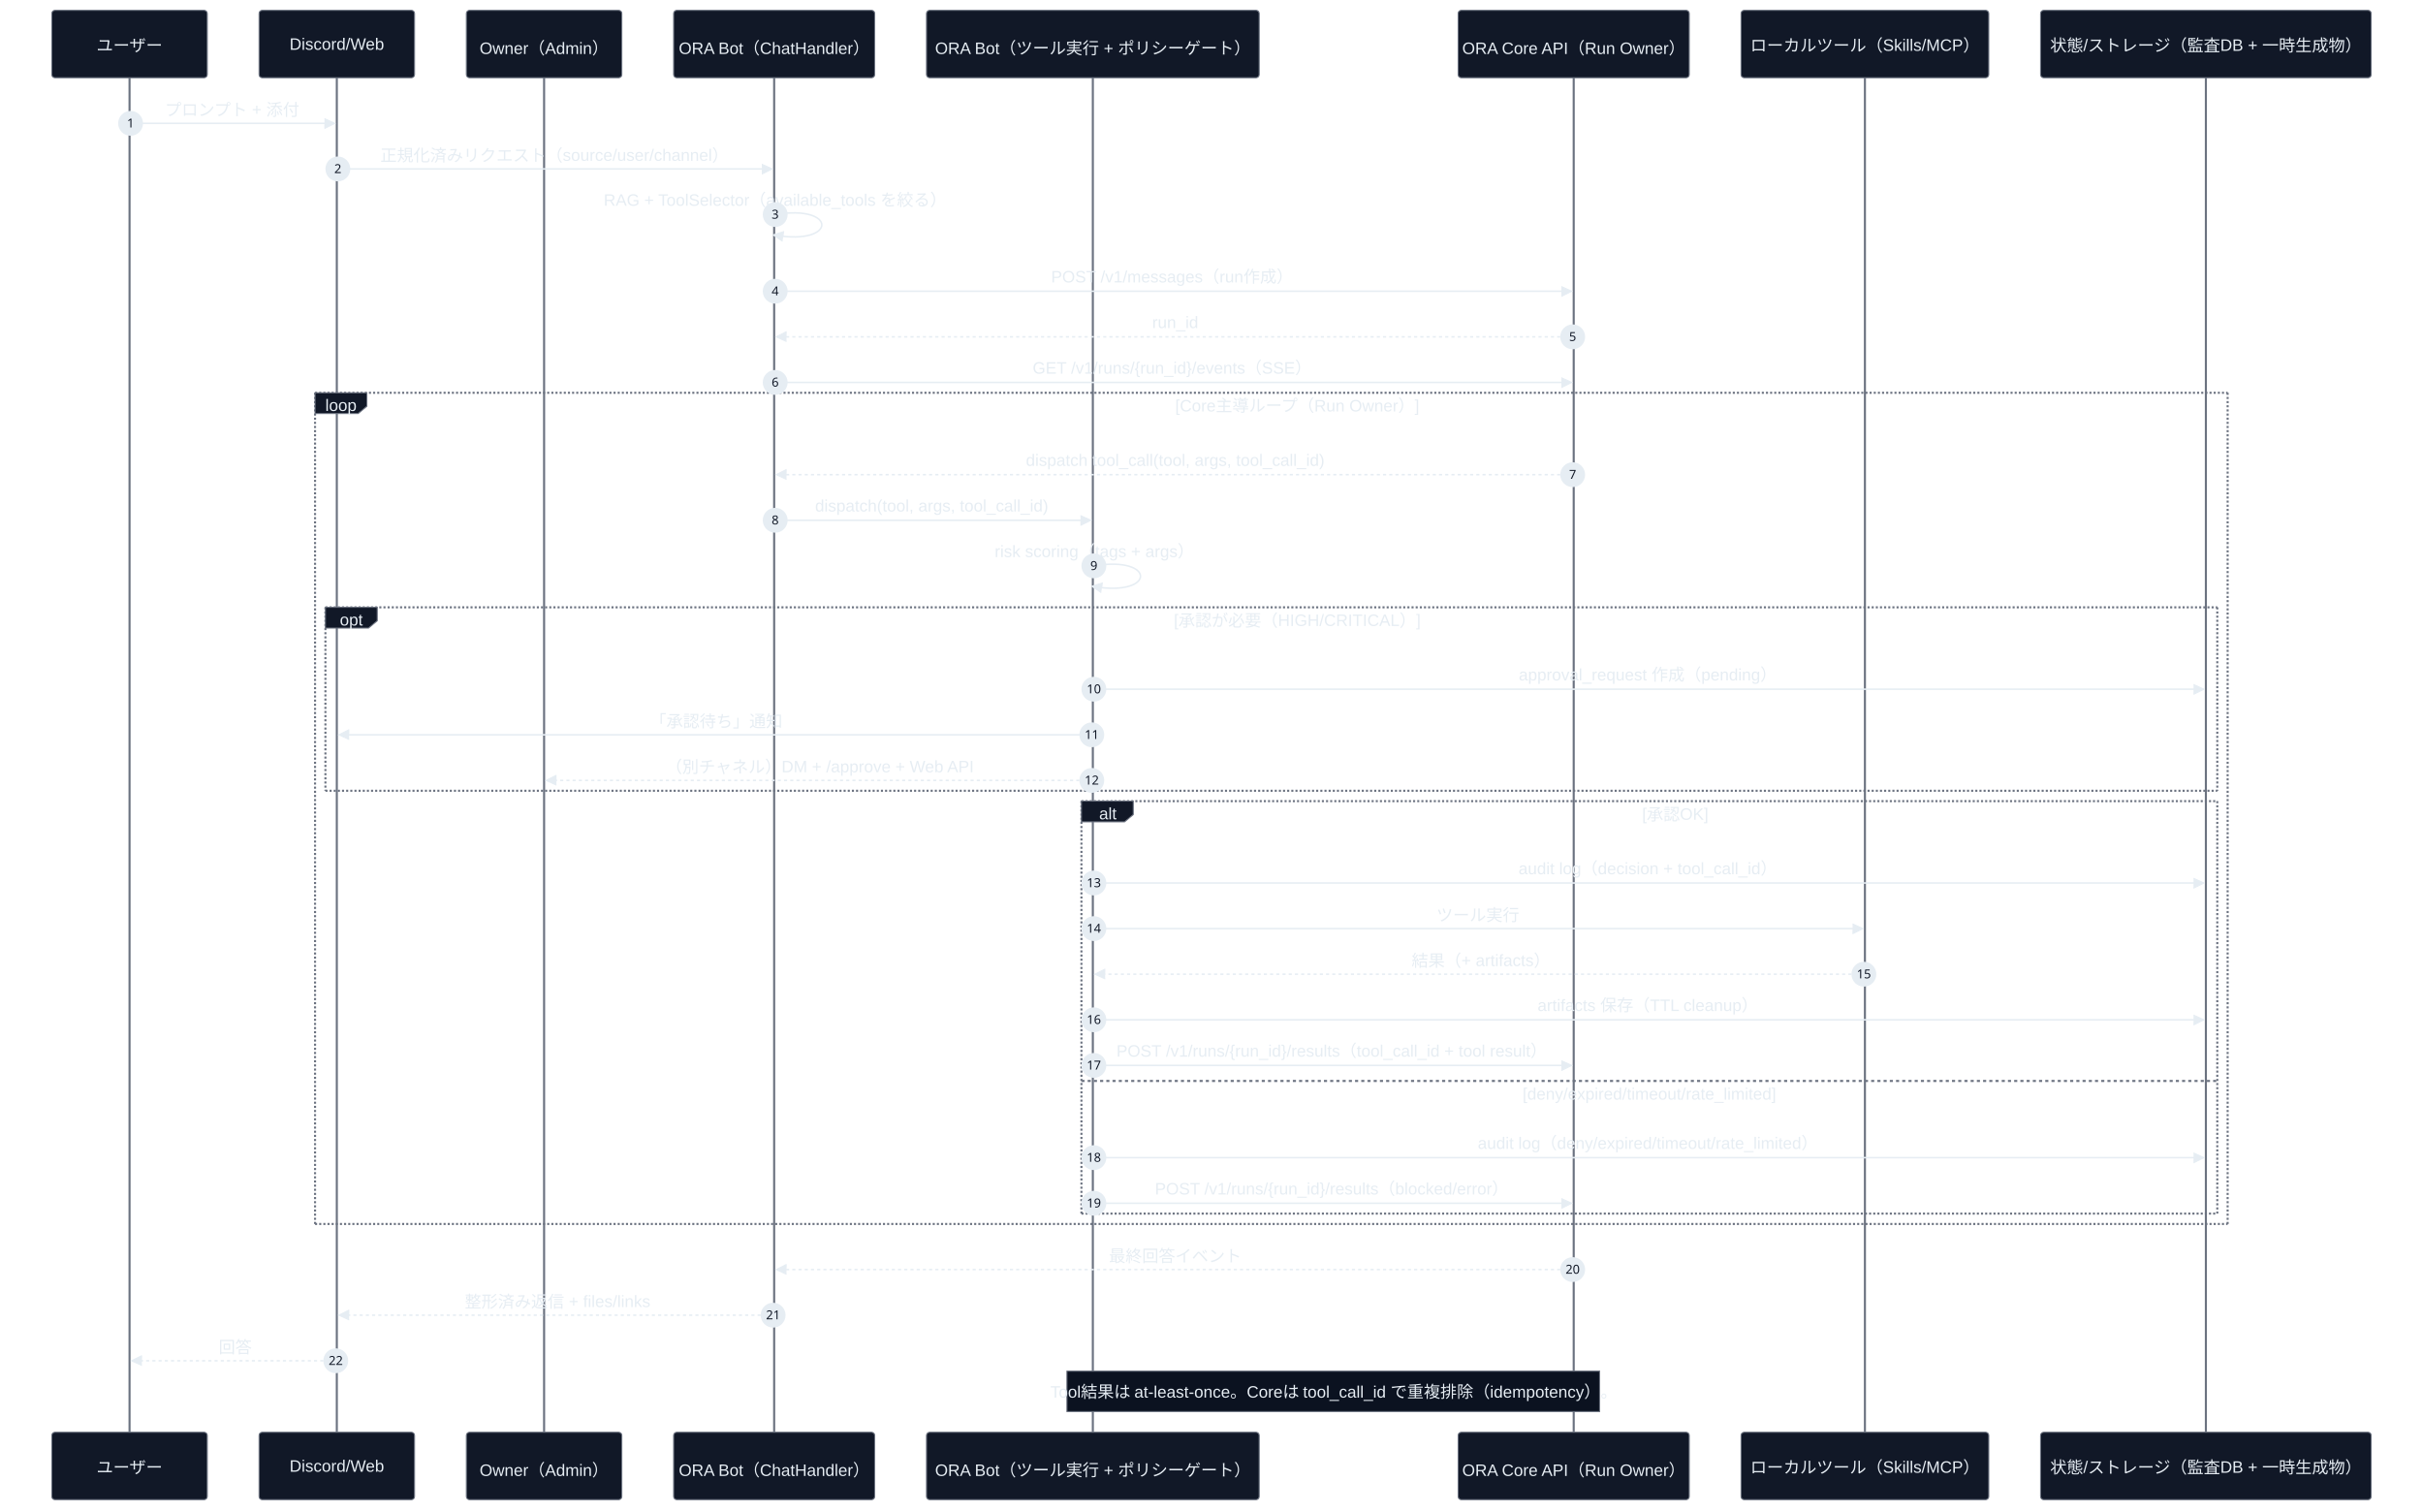
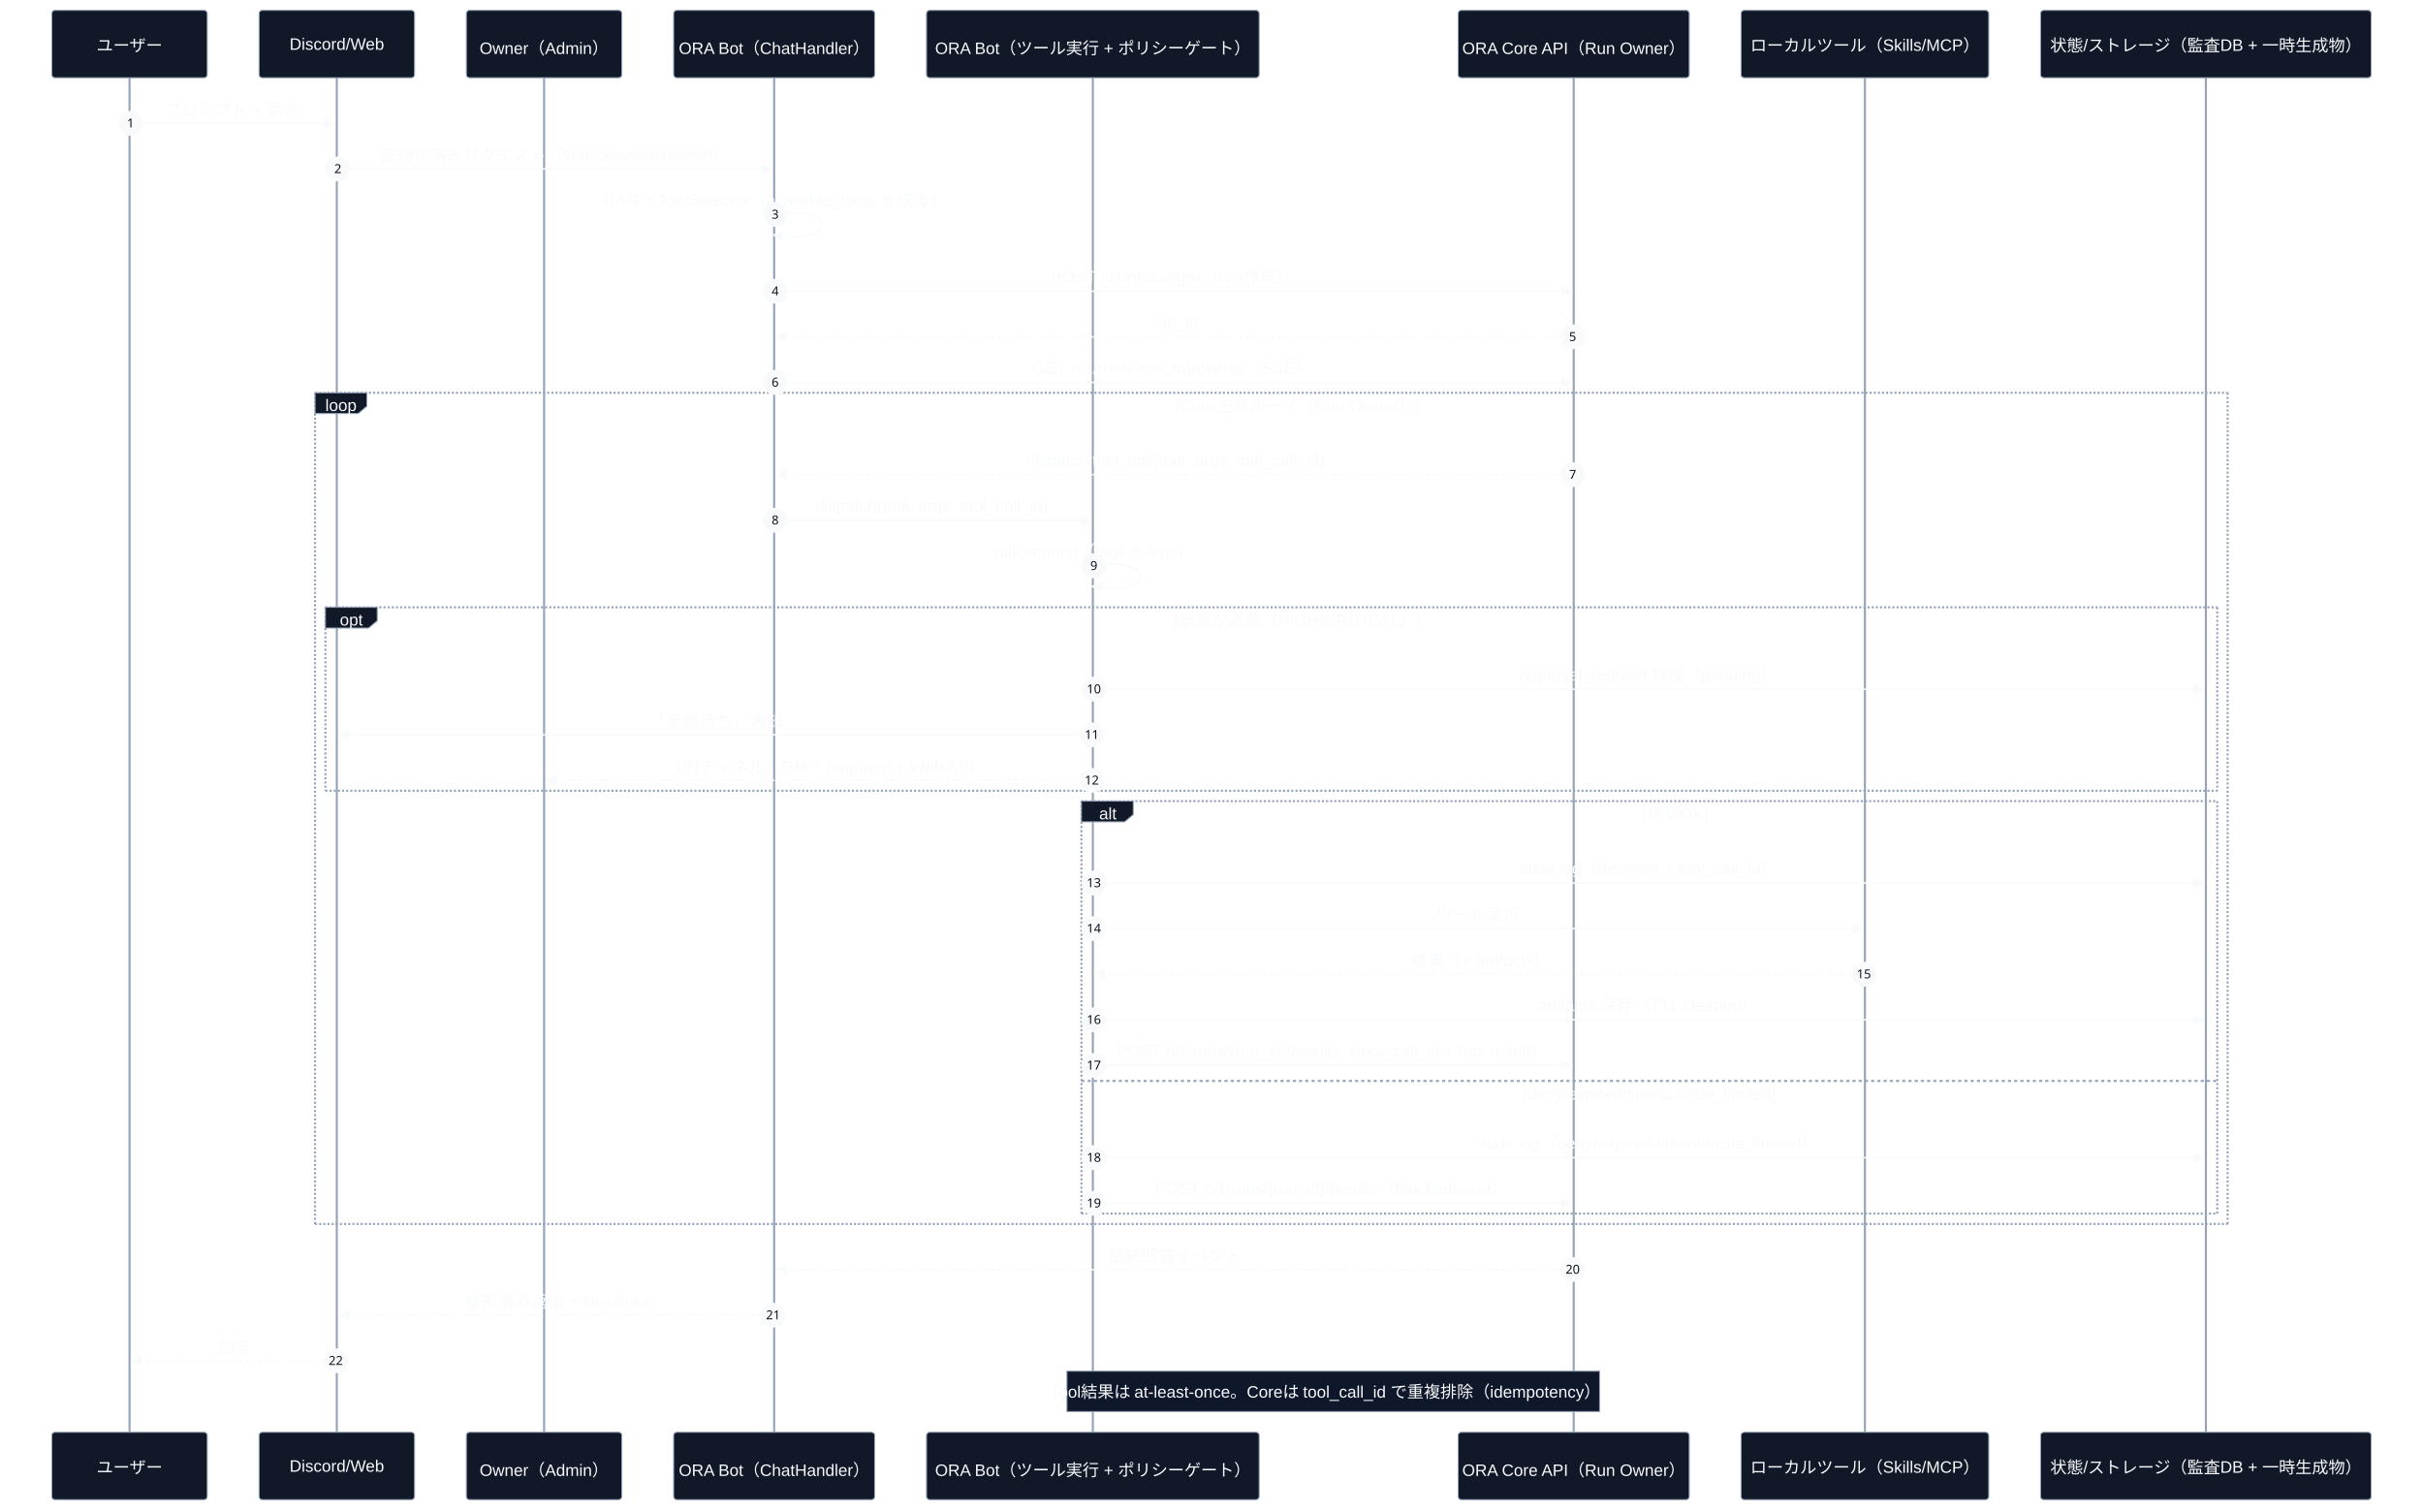
- <svg xmlns="http://www.w3.org/2000/svg" id="my-svg" width="100%" style="max-width: 2338px; background-color: transparent;" viewBox="-50 -10 2338 1458" role="graphics-document document" aria-roledescription="sequence">
+ <svg xmlns="http://www.w3.org/2000/svg" id="my-svg" width="100%" style="max-width: 2338px; background-color: rgb(11, 18, 32);" viewBox="-50 -10 2338 1458" role="graphics-document document" aria-roledescription="sequence">
  <g>
    <rect x="1919" y="1372" fill="#eaeaea" stroke="#666" width="319" height="65" name="ST" rx="3" ry="3" class="actor actor-bottom" />
    <text x="2078.5" y="1404.5" dominant-baseline="central" alignment-baseline="central" class="actor actor-box" style="text-anchor: middle; font-size: 16px; font-weight: 400;">
      <tspan x="2078.5" dy="0">状態/ストレージ（監査DB + 一時生成物）</tspan>
    </text>
  </g>
  <g>
    <rect x="1630" y="1372" fill="#eaeaea" stroke="#666" width="239" height="65" name="LT" rx="3" ry="3" class="actor actor-bottom" />
    <text x="1749.5" y="1404.5" dominant-baseline="central" alignment-baseline="central" class="actor actor-box" style="text-anchor: middle; font-size: 16px; font-weight: 400;">
      <tspan x="1749.5" dy="0">ローカルツール（Skills/MCP）</tspan>
    </text>
  </g>
  <g>
    <rect x="1357" y="1372" fill="#eaeaea" stroke="#666" width="223" height="65" name="CORE" rx="3" ry="3" class="actor actor-bottom" />
    <text x="1468.5" y="1404.5" dominant-baseline="central" alignment-baseline="central" class="actor actor-box" style="text-anchor: middle; font-size: 16px; font-weight: 400;">
      <tspan x="1468.5" dy="0">ORA Core API（Run Owner）</tspan>
    </text>
  </g>
  <g>
    <rect x="844" y="1372" fill="#eaeaea" stroke="#666" width="321" height="65" name="EX" rx="3" ry="3" class="actor actor-bottom" />
    <text x="1004.5" y="1404.5" dominant-baseline="central" alignment-baseline="central" class="actor actor-box" style="text-anchor: middle; font-size: 16px; font-weight: 400;">
      <tspan x="1004.5" dy="0">ORA Bot（ツール実行 + ポリシーゲート）</tspan>
    </text>
  </g>
  <g>
    <rect x="600" y="1372" fill="#eaeaea" stroke="#666" width="194" height="65" name="CH" rx="3" ry="3" class="actor actor-bottom" />
    <text x="697" y="1404.5" dominant-baseline="central" alignment-baseline="central" class="actor actor-box" style="text-anchor: middle; font-size: 16px; font-weight: 400;">
      <tspan x="697" dy="0">ORA Bot（ChatHandler）</tspan>
    </text>
  </g>
  <g>
    <rect x="400" y="1372" fill="#eaeaea" stroke="#666" width="150" height="65" name="O" rx="3" ry="3" class="actor actor-bottom" />
    <text x="475" y="1404.5" dominant-baseline="central" alignment-baseline="central" class="actor actor-box" style="text-anchor: middle; font-size: 16px; font-weight: 400;">
      <tspan x="475" dy="0">Owner（Admin）</tspan>
    </text>
  </g>
  <g>
    <rect x="200" y="1372" fill="#eaeaea" stroke="#666" width="150" height="65" name="P" rx="3" ry="3" class="actor actor-bottom" />
    <text x="275" y="1404.5" dominant-baseline="central" alignment-baseline="central" class="actor actor-box" style="text-anchor: middle; font-size: 16px; font-weight: 400;">
      <tspan x="275" dy="0">Discord/Web</tspan>
    </text>
  </g>
  <g>
    <rect x="0" y="1372" fill="#eaeaea" stroke="#666" width="150" height="65" name="U" rx="3" ry="3" class="actor actor-bottom" />
    <text x="75" y="1404.5" dominant-baseline="central" alignment-baseline="central" class="actor actor-box" style="text-anchor: middle; font-size: 16px; font-weight: 400;">
      <tspan x="75" dy="0">ユーザー</tspan>
    </text>
  </g>
  <g>
    <line id="actor7" x1="2078.5" y1="65" x2="2078.5" y2="1372" class="actor-line 200" stroke-width="0.5px" stroke="#999" name="ST" />
    <g id="root-7">
      <rect x="1919" y="0" fill="#eaeaea" stroke="#666" width="319" height="65" name="ST" rx="3" ry="3" class="actor actor-top" />
      <text x="2078.5" y="32.5" dominant-baseline="central" alignment-baseline="central" class="actor actor-box" style="text-anchor: middle; font-size: 16px; font-weight: 400;">
        <tspan x="2078.5" dy="0">状態/ストレージ（監査DB + 一時生成物）</tspan>
      </text>
    </g>
  </g>
  <g>
    <line id="actor6" x1="1749.5" y1="65" x2="1749.5" y2="1372" class="actor-line 200" stroke-width="0.5px" stroke="#999" name="LT" />
    <g id="root-6">
      <rect x="1630" y="0" fill="#eaeaea" stroke="#666" width="239" height="65" name="LT" rx="3" ry="3" class="actor actor-top" />
      <text x="1749.5" y="32.5" dominant-baseline="central" alignment-baseline="central" class="actor actor-box" style="text-anchor: middle; font-size: 16px; font-weight: 400;">
        <tspan x="1749.5" dy="0">ローカルツール（Skills/MCP）</tspan>
      </text>
    </g>
  </g>
  <g>
    <line id="actor5" x1="1468.5" y1="65" x2="1468.5" y2="1372" class="actor-line 200" stroke-width="0.5px" stroke="#999" name="CORE" />
    <g id="root-5">
      <rect x="1357" y="0" fill="#eaeaea" stroke="#666" width="223" height="65" name="CORE" rx="3" ry="3" class="actor actor-top" />
      <text x="1468.5" y="32.5" dominant-baseline="central" alignment-baseline="central" class="actor actor-box" style="text-anchor: middle; font-size: 16px; font-weight: 400;">
        <tspan x="1468.5" dy="0">ORA Core API（Run Owner）</tspan>
      </text>
    </g>
  </g>
  <g>
    <line id="actor4" x1="1004.5" y1="65" x2="1004.5" y2="1372" class="actor-line 200" stroke-width="0.5px" stroke="#999" name="EX" />
    <g id="root-4">
      <rect x="844" y="0" fill="#eaeaea" stroke="#666" width="321" height="65" name="EX" rx="3" ry="3" class="actor actor-top" />
      <text x="1004.5" y="32.5" dominant-baseline="central" alignment-baseline="central" class="actor actor-box" style="text-anchor: middle; font-size: 16px; font-weight: 400;">
        <tspan x="1004.5" dy="0">ORA Bot（ツール実行 + ポリシーゲート）</tspan>
      </text>
    </g>
  </g>
  <g>
    <line id="actor3" x1="697" y1="65" x2="697" y2="1372" class="actor-line 200" stroke-width="0.5px" stroke="#999" name="CH" />
    <g id="root-3">
      <rect x="600" y="0" fill="#eaeaea" stroke="#666" width="194" height="65" name="CH" rx="3" ry="3" class="actor actor-top" />
      <text x="697" y="32.5" dominant-baseline="central" alignment-baseline="central" class="actor actor-box" style="text-anchor: middle; font-size: 16px; font-weight: 400;">
        <tspan x="697" dy="0">ORA Bot（ChatHandler）</tspan>
      </text>
    </g>
  </g>
  <g>
    <line id="actor2" x1="475" y1="65" x2="475" y2="1372" class="actor-line 200" stroke-width="0.5px" stroke="#999" name="O" />
    <g id="root-2">
      <rect x="400" y="0" fill="#eaeaea" stroke="#666" width="150" height="65" name="O" rx="3" ry="3" class="actor actor-top" />
      <text x="475" y="32.5" dominant-baseline="central" alignment-baseline="central" class="actor actor-box" style="text-anchor: middle; font-size: 16px; font-weight: 400;">
        <tspan x="475" dy="0">Owner（Admin）</tspan>
      </text>
    </g>
  </g>
  <g>
    <line id="actor1" x1="275" y1="65" x2="275" y2="1372" class="actor-line 200" stroke-width="0.5px" stroke="#999" name="P" />
    <g id="root-1">
      <rect x="200" y="0" fill="#eaeaea" stroke="#666" width="150" height="65" name="P" rx="3" ry="3" class="actor actor-top" />
      <text x="275" y="32.5" dominant-baseline="central" alignment-baseline="central" class="actor actor-box" style="text-anchor: middle; font-size: 16px; font-weight: 400;">
        <tspan x="275" dy="0">Discord/Web</tspan>
      </text>
    </g>
  </g>
  <g>
    <line id="actor0" x1="75" y1="65" x2="75" y2="1372" class="actor-line 200" stroke-width="0.5px" stroke="#999" name="U" />
    <g id="root-0">
      <rect x="0" y="0" fill="#eaeaea" stroke="#666" width="150" height="65" name="U" rx="3" ry="3" class="actor actor-top" />
      <text x="75" y="32.5" dominant-baseline="central" alignment-baseline="central" class="actor actor-box" style="text-anchor: middle; font-size: 16px; font-weight: 400;">
        <tspan x="75" dy="0">ユーザー</tspan>
      </text>
    </g>
  </g>
-   <style>#my-svg{font-family:"trebuchet ms",verdana,arial,sans-serif;font-size:16px;fill:#e6edf3;}@keyframes edge-animation-frame{from{stroke-dashoffset:0;}}@keyframes dash{to{stroke-dashoffset:0;}}#my-svg .edge-animation-slow{stroke-dasharray:9,5!important;stroke-dashoffset:900;animation:dash 50s linear infinite;stroke-linecap:round;}#my-svg .edge-animation-fast{stroke-dasharray:9,5!important;stroke-dashoffset:900;animation:dash 20s linear infinite;stroke-linecap:round;}#my-svg .error-icon{fill:hsl(40.909, 39.286%, 15.98%);}#my-svg .error-text{fill:rgb(198.241, 208.429, 230.259);stroke:rgb(198.241, 208.429, 230.259);}#my-svg .edge-thickness-normal{stroke-width:1px;}#my-svg .edge-thickness-thick{stroke-width:3.5px;}#my-svg .edge-pattern-solid{stroke-dasharray:0;}#my-svg .edge-thickness-invisible{stroke-width:0;fill:none;}#my-svg .edge-pattern-dashed{stroke-dasharray:3;}#my-svg .edge-pattern-dotted{stroke-dasharray:2;}#my-svg .marker{fill:#9ca3af;stroke:#9ca3af;}#my-svg .marker.cross{stroke:#9ca3af;}#my-svg svg{font-family:"trebuchet ms",verdana,arial,sans-serif;font-size:16px;}#my-svg p{margin:0;}#my-svg .actor{stroke:#6b7280;fill:#111827;}#my-svg text.actor&gt;tspan{fill:#e6edf3;stroke:none;}#my-svg .actor-line{stroke:#6b7280;}#my-svg .innerArc{stroke-width:1.5;stroke-dasharray:none;}#my-svg .messageLine0{stroke-width:1.5;stroke-dasharray:none;stroke:#e6edf3;}#my-svg .messageLine1{stroke-width:1.5;stroke-dasharray:2,2;stroke:#e6edf3;}#my-svg #arrowhead path{fill:#e6edf3;stroke:#e6edf3;}#my-svg .sequenceNumber{fill:#111827;}#my-svg #sequencenumber{fill:#e6edf3;}#my-svg #crosshead path{fill:#e6edf3;stroke:#e6edf3;}#my-svg .messageText{fill:#e6edf3;stroke:none;}#my-svg .labelBox{stroke:#6b7280;fill:#111827;}#my-svg .labelText,#my-svg .labelText&gt;tspan{fill:#e6edf3;stroke:none;}#my-svg .loopText,#my-svg .loopText&gt;tspan{fill:#e6edf3;stroke:none;}#my-svg .loopLine{stroke-width:2px;stroke-dasharray:2,2;stroke:#6b7280;fill:#6b7280;}#my-svg .note{stroke:#6b7280;fill:#0b1220;}#my-svg .noteText,#my-svg .noteText&gt;tspan{fill:#e6edf3;stroke:none;}#my-svg .activation0{fill:#1f2937;stroke:#6b7280;}#my-svg .activation1{fill:#1f2937;stroke:#6b7280;}#my-svg .activation2{fill:#1f2937;stroke:#6b7280;}#my-svg .actorPopupMenu{position:absolute;}#my-svg .actorPopupMenuPanel{position:absolute;fill:#111827;box-shadow:0px 8px 16px 0px rgba(0,0,0,0.2);filter:drop-shadow(3px 5px 2px rgb(0 0 0 / 0.4));}#my-svg .actor-man line{stroke:#6b7280;fill:#111827;}#my-svg .actor-man circle,#my-svg line{stroke:#6b7280;fill:#111827;stroke-width:2px;}#my-svg :root{--mermaid-font-family:"trebuchet ms",verdana,arial,sans-serif;}</style>
+   <style>#my-svg{font-family:"trebuchet ms",verdana,arial,sans-serif;font-size:18px;fill:#f8fafc;}@keyframes edge-animation-frame{from{stroke-dashoffset:0;}}@keyframes dash{to{stroke-dashoffset:0;}}#my-svg .edge-animation-slow{stroke-dasharray:9,5!important;stroke-dashoffset:900;animation:dash 50s linear infinite;stroke-linecap:round;}#my-svg .edge-animation-fast{stroke-dasharray:9,5!important;stroke-dashoffset:900;animation:dash 20s linear infinite;stroke-linecap:round;}#my-svg .error-icon{fill:hsl(40.909, 39.286%, 15.98%);}#my-svg .error-text{fill:rgb(198.241, 208.429, 230.259);stroke:rgb(198.241, 208.429, 230.259);}#my-svg .edge-thickness-normal{stroke-width:1px;}#my-svg .edge-thickness-thick{stroke-width:3.5px;}#my-svg .edge-pattern-solid{stroke-dasharray:0;}#my-svg .edge-thickness-invisible{stroke-width:0;fill:none;}#my-svg .edge-pattern-dashed{stroke-dasharray:3;}#my-svg .edge-pattern-dotted{stroke-dasharray:2;}#my-svg .marker{fill:#cbd5e1;stroke:#cbd5e1;}#my-svg .marker.cross{stroke:#cbd5e1;}#my-svg svg{font-family:"trebuchet ms",verdana,arial,sans-serif;font-size:18px;}#my-svg p{margin:0;}#my-svg .actor{stroke:#94a3b8;fill:#111827;}#my-svg text.actor&gt;tspan{fill:#f8fafc;stroke:none;}#my-svg .actor-line{stroke:#94a3b8;}#my-svg .innerArc{stroke-width:1.5;stroke-dasharray:none;}#my-svg .messageLine0{stroke-width:1.5;stroke-dasharray:none;stroke:#f8fafc;}#my-svg .messageLine1{stroke-width:1.5;stroke-dasharray:2,2;stroke:#f8fafc;}#my-svg #arrowhead path{fill:#f8fafc;stroke:#f8fafc;}#my-svg .sequenceNumber{fill:#0b1220;}#my-svg #sequencenumber{fill:#f8fafc;}#my-svg #crosshead path{fill:#f8fafc;stroke:#f8fafc;}#my-svg .messageText{fill:#f8fafc;stroke:none;}#my-svg .labelBox{stroke:#94a3b8;fill:#111827;}#my-svg .labelText,#my-svg .labelText&gt;tspan{fill:#f8fafc;stroke:none;}#my-svg .loopText,#my-svg .loopText&gt;tspan{fill:#f8fafc;stroke:none;}#my-svg .loopLine{stroke-width:2px;stroke-dasharray:2,2;stroke:#94a3b8;fill:#94a3b8;}#my-svg .note{stroke:#94a3b8;fill:#0f172a;}#my-svg .noteText,#my-svg .noteText&gt;tspan{fill:#f8fafc;stroke:none;}#my-svg .activation0{fill:#1f2937;stroke:#94a3b8;}#my-svg .activation1{fill:#1f2937;stroke:#94a3b8;}#my-svg .activation2{fill:#1f2937;stroke:#94a3b8;}#my-svg .actorPopupMenu{position:absolute;}#my-svg .actorPopupMenuPanel{position:absolute;fill:#111827;box-shadow:0px 8px 16px 0px rgba(0,0,0,0.2);filter:drop-shadow(3px 5px 2px rgb(0 0 0 / 0.4));}#my-svg .actor-man line{stroke:#94a3b8;fill:#111827;}#my-svg .actor-man circle,#my-svg line{stroke:#94a3b8;fill:#111827;stroke-width:2px;}#my-svg :root{--mermaid-font-family:"trebuchet ms",verdana,arial,sans-serif;}</style>
  <g />
  <defs>
    <symbol id="computer" width="24" height="24">
      <path transform="scale(.5)" d="M2 2v13h20v-13h-20zm18 11h-16v-9h16v9zm-10.228 6l.466-1h3.524l.467 1h-4.457zm14.228 3h-24l2-6h2.104l-1.33 4h18.45l-1.297-4h2.073l2 6zm-5-10h-14v-7h14v7z" />
    </symbol>
  </defs>
  <defs>
    <symbol id="database" fill-rule="evenodd" clip-rule="evenodd">
      <path transform="scale(.5)" d="M12.258.001l.256.004.255.005.253.008.251.01.249.012.247.015.246.016.242.019.241.02.239.023.236.024.233.027.231.028.229.031.225.032.223.034.22.036.217.038.214.04.211.041.208.043.205.045.201.046.198.048.194.05.191.051.187.053.183.054.18.056.175.057.172.059.168.06.163.061.16.063.155.064.15.066.074.033.073.033.071.034.07.034.069.035.068.035.067.035.066.035.064.036.064.036.062.036.06.036.06.037.058.037.058.037.055.038.055.038.053.038.052.038.051.039.05.039.048.039.047.039.045.04.044.04.043.04.041.04.04.041.039.041.037.041.036.041.034.041.033.042.032.042.03.042.029.042.027.042.026.043.024.043.023.043.021.043.02.043.018.044.017.043.015.044.013.044.012.044.011.045.009.044.007.045.006.045.004.045.002.045.001.045v17l-.001.045-.002.045-.004.045-.006.045-.007.045-.009.044-.011.045-.012.044-.013.044-.015.044-.017.043-.018.044-.02.043-.021.043-.023.043-.024.043-.026.043-.027.042-.029.042-.03.042-.032.042-.033.042-.034.041-.036.041-.037.041-.039.041-.04.041-.041.04-.043.04-.044.04-.045.04-.047.039-.048.039-.05.039-.051.039-.052.038-.053.038-.055.038-.055.038-.058.037-.058.037-.06.037-.06.036-.062.036-.064.036-.064.036-.066.035-.067.035-.068.035-.069.035-.07.034-.071.034-.073.033-.074.033-.15.066-.155.064-.16.063-.163.061-.168.06-.172.059-.175.057-.18.056-.183.054-.187.053-.191.051-.194.05-.198.048-.201.046-.205.045-.208.043-.211.041-.214.04-.217.038-.22.036-.223.034-.225.032-.229.031-.231.028-.233.027-.236.024-.239.023-.241.02-.242.019-.246.016-.247.015-.249.012-.251.01-.253.008-.255.005-.256.004-.258.001-.258-.001-.256-.004-.255-.005-.253-.008-.251-.01-.249-.012-.247-.015-.245-.016-.243-.019-.241-.02-.238-.023-.236-.024-.234-.027-.231-.028-.228-.031-.226-.032-.223-.034-.22-.036-.217-.038-.214-.04-.211-.041-.208-.043-.204-.045-.201-.046-.198-.048-.195-.05-.19-.051-.187-.053-.184-.054-.179-.056-.176-.057-.172-.059-.167-.06-.164-.061-.159-.063-.155-.064-.151-.066-.074-.033-.072-.033-.072-.034-.07-.034-.069-.035-.068-.035-.067-.035-.066-.035-.064-.036-.063-.036-.062-.036-.061-.036-.06-.037-.058-.037-.057-.037-.056-.038-.055-.038-.053-.038-.052-.038-.051-.039-.049-.039-.049-.039-.046-.039-.046-.04-.044-.04-.043-.04-.041-.04-.04-.041-.039-.041-.037-.041-.036-.041-.034-.041-.033-.042-.032-.042-.03-.042-.029-.042-.027-.042-.026-.043-.024-.043-.023-.043-.021-.043-.02-.043-.018-.044-.017-.043-.015-.044-.013-.044-.012-.044-.011-.045-.009-.044-.007-.045-.006-.045-.004-.045-.002-.045-.001-.045v-17l.001-.045.002-.045.004-.045.006-.045.007-.045.009-.044.011-.045.012-.044.013-.044.015-.044.017-.043.018-.044.02-.043.021-.043.023-.043.024-.043.026-.043.027-.042.029-.042.03-.042.032-.042.033-.042.034-.041.036-.041.037-.041.039-.041.04-.041.041-.04.043-.04.044-.04.046-.04.046-.039.049-.039.049-.039.051-.039.052-.038.053-.038.055-.038.056-.038.057-.037.058-.037.06-.037.061-.036.062-.036.063-.036.064-.036.066-.035.067-.035.068-.035.069-.035.07-.034.072-.034.072-.033.074-.033.151-.066.155-.064.159-.063.164-.061.167-.06.172-.059.176-.057.179-.056.184-.054.187-.053.19-.051.195-.05.198-.048.201-.046.204-.045.208-.043.211-.041.214-.04.217-.038.22-.036.223-.034.226-.032.228-.031.231-.028.234-.027.236-.024.238-.023.241-.02.243-.019.245-.016.247-.015.249-.012.251-.01.253-.008.255-.005.256-.004.258-.001.258.001zm-9.258 20.499v.01l.001.021.003.021.004.022.005.021.006.022.007.022.009.023.01.022.011.023.012.023.013.023.015.023.016.024.017.023.018.024.019.024.021.024.022.025.023.024.024.025.052.049.056.05.061.051.066.051.07.051.075.051.079.052.084.052.088.052.092.052.097.052.102.051.105.052.11.052.114.051.119.051.123.051.127.05.131.05.135.05.139.048.144.049.147.047.152.047.155.047.16.045.163.045.167.043.171.043.176.041.178.041.183.039.187.039.19.037.194.035.197.035.202.033.204.031.209.03.212.029.216.027.219.025.222.024.226.021.23.02.233.018.236.016.24.015.243.012.246.01.249.008.253.005.256.004.259.001.26-.001.257-.004.254-.005.25-.008.247-.011.244-.012.241-.014.237-.016.233-.018.231-.021.226-.021.224-.024.22-.026.216-.027.212-.028.21-.031.205-.031.202-.034.198-.034.194-.036.191-.037.187-.039.183-.04.179-.04.175-.042.172-.043.168-.044.163-.045.16-.046.155-.046.152-.047.148-.048.143-.049.139-.049.136-.05.131-.05.126-.05.123-.051.118-.052.114-.051.11-.052.106-.052.101-.052.096-.052.092-.052.088-.053.083-.051.079-.052.074-.052.07-.051.065-.051.06-.051.056-.05.051-.05.023-.024.023-.025.021-.024.02-.024.019-.024.018-.024.017-.024.015-.023.014-.024.013-.023.012-.023.01-.023.01-.022.008-.022.006-.022.006-.022.004-.022.004-.021.001-.021.001-.021v-4.127l-.077.055-.08.053-.083.054-.085.053-.087.052-.09.052-.093.051-.095.05-.097.05-.1.049-.102.049-.105.048-.106.047-.109.047-.111.046-.114.045-.115.045-.118.044-.12.043-.122.042-.124.042-.126.041-.128.04-.13.04-.132.038-.134.038-.135.037-.138.037-.139.035-.142.035-.143.034-.144.033-.147.032-.148.031-.15.03-.151.03-.153.029-.154.027-.156.027-.158.026-.159.025-.161.024-.162.023-.163.022-.165.021-.166.02-.167.019-.169.018-.169.017-.171.016-.173.015-.173.014-.175.013-.175.012-.177.011-.178.01-.179.008-.179.008-.181.006-.182.005-.182.004-.184.003-.184.002h-.37l-.184-.002-.184-.003-.182-.004-.182-.005-.181-.006-.179-.008-.179-.008-.178-.01-.176-.011-.176-.012-.175-.013-.173-.014-.172-.015-.171-.016-.17-.017-.169-.018-.167-.019-.166-.02-.165-.021-.163-.022-.162-.023-.161-.024-.159-.025-.157-.026-.156-.027-.155-.027-.153-.029-.151-.03-.15-.03-.148-.031-.146-.032-.145-.033-.143-.034-.141-.035-.14-.035-.137-.037-.136-.037-.134-.038-.132-.038-.13-.04-.128-.04-.126-.041-.124-.042-.122-.042-.12-.044-.117-.043-.116-.045-.113-.045-.112-.046-.109-.047-.106-.047-.105-.048-.102-.049-.1-.049-.097-.05-.095-.05-.093-.052-.09-.051-.087-.052-.085-.053-.083-.054-.08-.054-.077-.054v4.127zm0-5.654v.011l.001.021.003.021.004.021.005.022.006.022.007.022.009.022.01.022.011.023.012.023.013.023.015.024.016.023.017.024.018.024.019.024.021.024.022.024.023.025.024.024.052.05.056.05.061.05.066.051.07.051.075.052.079.051.084.052.088.052.092.052.097.052.102.052.105.052.11.051.114.051.119.052.123.05.127.051.131.05.135.049.139.049.144.048.147.048.152.047.155.046.16.045.163.045.167.044.171.042.176.042.178.04.183.04.187.038.19.037.194.036.197.034.202.033.204.032.209.03.212.028.216.027.219.025.222.024.226.022.23.02.233.018.236.016.24.014.243.012.246.01.249.008.253.006.256.003.259.001.26-.001.257-.003.254-.006.25-.008.247-.01.244-.012.241-.015.237-.016.233-.018.231-.02.226-.022.224-.024.22-.025.216-.027.212-.029.21-.03.205-.032.202-.033.198-.035.194-.036.191-.037.187-.039.183-.039.179-.041.175-.042.172-.043.168-.044.163-.045.16-.045.155-.047.152-.047.148-.048.143-.048.139-.05.136-.049.131-.05.126-.051.123-.051.118-.051.114-.052.11-.052.106-.052.101-.052.096-.052.092-.052.088-.052.083-.052.079-.052.074-.051.07-.052.065-.051.06-.05.056-.051.051-.049.023-.025.023-.024.021-.025.02-.024.019-.024.018-.024.017-.024.015-.023.014-.023.013-.024.012-.022.01-.023.01-.023.008-.022.006-.022.006-.022.004-.021.004-.022.001-.021.001-.021v-4.139l-.077.054-.08.054-.083.054-.085.052-.087.053-.09.051-.093.051-.095.051-.097.05-.1.049-.102.049-.105.048-.106.047-.109.047-.111.046-.114.045-.115.044-.118.044-.12.044-.122.042-.124.042-.126.041-.128.04-.13.039-.132.039-.134.038-.135.037-.138.036-.139.036-.142.035-.143.033-.144.033-.147.033-.148.031-.15.03-.151.03-.153.028-.154.028-.156.027-.158.026-.159.025-.161.024-.162.023-.163.022-.165.021-.166.02-.167.019-.169.018-.169.017-.171.016-.173.015-.173.014-.175.013-.175.012-.177.011-.178.009-.179.009-.179.007-.181.007-.182.005-.182.004-.184.003-.184.002h-.37l-.184-.002-.184-.003-.182-.004-.182-.005-.181-.007-.179-.007-.179-.009-.178-.009-.176-.011-.176-.012-.175-.013-.173-.014-.172-.015-.171-.016-.17-.017-.169-.018-.167-.019-.166-.02-.165-.021-.163-.022-.162-.023-.161-.024-.159-.025-.157-.026-.156-.027-.155-.028-.153-.028-.151-.03-.15-.03-.148-.031-.146-.033-.145-.033-.143-.033-.141-.035-.14-.036-.137-.036-.136-.037-.134-.038-.132-.039-.13-.039-.128-.04-.126-.041-.124-.042-.122-.043-.12-.043-.117-.044-.116-.044-.113-.046-.112-.046-.109-.046-.106-.047-.105-.048-.102-.049-.1-.049-.097-.05-.095-.051-.093-.051-.09-.051-.087-.053-.085-.052-.083-.054-.08-.054-.077-.054v4.139zm0-5.666v.011l.001.02.003.022.004.021.005.022.006.021.007.022.009.023.01.022.011.023.012.023.013.023.015.023.016.024.017.024.018.023.019.024.021.025.022.024.023.024.024.025.052.05.056.05.061.05.066.051.07.051.075.052.079.051.084.052.088.052.092.052.097.052.102.052.105.051.11.052.114.051.119.051.123.051.127.05.131.05.135.05.139.049.144.048.147.048.152.047.155.046.16.045.163.045.167.043.171.043.176.042.178.04.183.04.187.038.19.037.194.036.197.034.202.033.204.032.209.03.212.028.216.027.219.025.222.024.226.021.23.02.233.018.236.017.24.014.243.012.246.01.249.008.253.006.256.003.259.001.26-.001.257-.003.254-.006.25-.008.247-.01.244-.013.241-.014.237-.016.233-.018.231-.02.226-.022.224-.024.22-.025.216-.027.212-.029.21-.03.205-.032.202-.033.198-.035.194-.036.191-.037.187-.039.183-.039.179-.041.175-.042.172-.043.168-.044.163-.045.16-.045.155-.047.152-.047.148-.048.143-.049.139-.049.136-.049.131-.051.126-.05.123-.051.118-.052.114-.051.11-.052.106-.052.101-.052.096-.052.092-.052.088-.052.083-.052.079-.052.074-.052.07-.051.065-.051.06-.051.056-.05.051-.049.023-.025.023-.025.021-.024.02-.024.019-.024.018-.024.017-.024.015-.023.014-.024.013-.023.012-.023.01-.022.01-.023.008-.022.006-.022.006-.022.004-.022.004-.021.001-.021.001-.021v-4.153l-.077.054-.08.054-.083.053-.085.053-.087.053-.09.051-.093.051-.095.051-.097.05-.1.049-.102.048-.105.048-.106.048-.109.046-.111.046-.114.046-.115.044-.118.044-.12.043-.122.043-.124.042-.126.041-.128.04-.13.039-.132.039-.134.038-.135.037-.138.036-.139.036-.142.034-.143.034-.144.033-.147.032-.148.032-.15.03-.151.03-.153.028-.154.028-.156.027-.158.026-.159.024-.161.024-.162.023-.163.023-.165.021-.166.02-.167.019-.169.018-.169.017-.171.016-.173.015-.173.014-.175.013-.175.012-.177.01-.178.01-.179.009-.179.007-.181.006-.182.006-.182.004-.184.003-.184.001-.185.001-.185-.001-.184-.001-.184-.003-.182-.004-.182-.006-.181-.006-.179-.007-.179-.009-.178-.01-.176-.01-.176-.012-.175-.013-.173-.014-.172-.015-.171-.016-.17-.017-.169-.018-.167-.019-.166-.02-.165-.021-.163-.023-.162-.023-.161-.024-.159-.024-.157-.026-.156-.027-.155-.028-.153-.028-.151-.03-.15-.03-.148-.032-.146-.032-.145-.033-.143-.034-.141-.034-.14-.036-.137-.036-.136-.037-.134-.038-.132-.039-.13-.039-.128-.041-.126-.041-.124-.041-.122-.043-.12-.043-.117-.044-.116-.044-.113-.046-.112-.046-.109-.046-.106-.048-.105-.048-.102-.048-.1-.05-.097-.049-.095-.051-.093-.051-.09-.052-.087-.052-.085-.053-.083-.053-.08-.054-.077-.054v4.153zm8.74-8.179l-.257.004-.254.005-.25.008-.247.011-.244.012-.241.014-.237.016-.233.018-.231.021-.226.022-.224.023-.22.026-.216.027-.212.028-.21.031-.205.032-.202.033-.198.034-.194.036-.191.038-.187.038-.183.04-.179.041-.175.042-.172.043-.168.043-.163.045-.16.046-.155.046-.152.048-.148.048-.143.048-.139.049-.136.05-.131.05-.126.051-.123.051-.118.051-.114.052-.11.052-.106.052-.101.052-.096.052-.092.052-.088.052-.083.052-.079.052-.074.051-.07.052-.065.051-.06.05-.056.05-.051.05-.023.025-.023.024-.021.024-.02.025-.019.024-.018.024-.017.023-.015.024-.014.023-.013.023-.012.023-.01.023-.01.022-.008.022-.006.023-.006.021-.004.022-.004.021-.001.021-.001.021.001.021.001.021.004.021.004.022.006.021.006.023.008.022.01.022.01.023.012.023.013.023.014.023.015.024.017.023.018.024.019.024.02.025.021.024.023.024.023.025.051.05.056.05.06.05.065.051.07.052.074.051.079.052.083.052.088.052.092.052.096.052.101.052.106.052.11.052.114.052.118.051.123.051.126.051.131.05.136.05.139.049.143.048.148.048.152.048.155.046.16.046.163.045.168.043.172.043.175.042.179.041.183.04.187.038.191.038.194.036.198.034.202.033.205.032.21.031.212.028.216.027.22.026.224.023.226.022.231.021.233.018.237.016.241.014.244.012.247.011.25.008.254.005.257.004.26.001.26-.001.257-.004.254-.005.25-.008.247-.011.244-.012.241-.014.237-.016.233-.018.231-.021.226-.022.224-.023.22-.026.216-.027.212-.028.21-.031.205-.032.202-.033.198-.034.194-.036.191-.038.187-.038.183-.04.179-.041.175-.042.172-.043.168-.043.163-.045.16-.046.155-.046.152-.048.148-.048.143-.048.139-.049.136-.05.131-.05.126-.051.123-.051.118-.051.114-.052.11-.052.106-.052.101-.052.096-.052.092-.052.088-.052.083-.052.079-.052.074-.051.07-.052.065-.051.06-.05.056-.05.051-.05.023-.025.023-.024.021-.024.02-.025.019-.024.018-.024.017-.023.015-.024.014-.023.013-.023.012-.023.01-.023.01-.022.008-.022.006-.023.006-.021.004-.022.004-.021.001-.021.001-.021-.001-.021-.001-.021-.004-.021-.004-.022-.006-.021-.006-.023-.008-.022-.01-.022-.01-.023-.012-.023-.013-.023-.014-.023-.015-.024-.017-.023-.018-.024-.019-.024-.02-.025-.021-.024-.023-.024-.023-.025-.051-.05-.056-.05-.06-.05-.065-.051-.07-.052-.074-.051-.079-.052-.083-.052-.088-.052-.092-.052-.096-.052-.101-.052-.106-.052-.11-.052-.114-.052-.118-.051-.123-.051-.126-.051-.131-.05-.136-.05-.139-.049-.143-.048-.148-.048-.152-.048-.155-.046-.16-.046-.163-.045-.168-.043-.172-.043-.175-.042-.179-.041-.183-.04-.187-.038-.191-.038-.194-.036-.198-.034-.202-.033-.205-.032-.21-.031-.212-.028-.216-.027-.22-.026-.224-.023-.226-.022-.231-.021-.233-.018-.237-.016-.241-.014-.244-.012-.247-.011-.25-.008-.254-.005-.257-.004-.26-.001-.26.001z" />
    </symbol>
  </defs>
  <defs>
    <symbol id="clock" width="24" height="24">
      <path transform="scale(.5)" d="M12 2c5.514 0 10 4.486 10 10s-4.486 10-10 10-10-4.486-10-10 4.486-10 10-10zm0-2c-6.627 0-12 5.373-12 12s5.373 12 12 12 12-5.373 12-12-5.373-12-12-12zm5.848 12.459c.202.038.202.333.001.372-1.907.361-6.045 1.111-6.547 1.111-.719 0-1.301-.582-1.301-1.301 0-.512.77-5.447 1.125-7.445.034-.192.312-.181.343.014l.985 6.238 5.394 1.011z" />
    </symbol>
  </defs>
  <defs>
    <marker id="arrowhead" refX="7.9" refY="5" markerUnits="userSpaceOnUse" markerWidth="12" markerHeight="12" orient="auto-start-reverse">
      <path d="M -1 0 L 10 5 L 0 10 z" />
    </marker>
  </defs>
  <defs>
    <marker id="crosshead" markerWidth="15" markerHeight="8" orient="auto" refX="4" refY="4.5">
      <path fill="none" stroke="#000000" stroke-width="1pt" d="M 1,2 L 6,7 M 6,2 L 1,7" style="stroke-dasharray: 0, 0;" />
    </marker>
  </defs>
  <defs>
    <marker id="filled-head" refX="15.5" refY="7" markerWidth="20" markerHeight="28" orient="auto">
      <path d="M 18,7 L9,13 L14,7 L9,1 Z" />
    </marker>
  </defs>
  <defs>
    <marker id="sequencenumber" refX="15" refY="15" markerWidth="60" markerHeight="40" orient="auto">
      <circle cx="15" cy="15" r="6" />
    </marker>
  </defs>
  <g>
    <line x1="264" y1="576" x2="2089.5" y2="576" class="loopLine" />
    <line x1="2089.5" y1="576" x2="2089.5" y2="753" class="loopLine" />
    <line x1="264" y1="753" x2="2089.5" y2="753" class="loopLine" />
    <line x1="264" y1="576" x2="264" y2="753" class="loopLine" />
    <polygon points="264,576 314,576 314,589 305.6,596 264,596" class="labelBox" />
    <text x="289" y="589" text-anchor="middle" dominant-baseline="middle" alignment-baseline="middle" class="labelText" style="font-size: 16px; font-weight: 400;">opt</text>
    <text x="1201.75" y="594" text-anchor="middle" class="loopText" style="font-size: 16px; font-weight: 400;">
      <tspan x="1201.75">[承認が必要（HIGH/CRITICAL）]</tspan>
    </text>
  </g>
  <g>
    <line x1="993.5" y1="763" x2="2089.5" y2="763" class="loopLine" />
    <line x1="2089.5" y1="763" x2="2089.5" y2="1161" class="loopLine" />
    <line x1="993.5" y1="1161" x2="2089.5" y2="1161" class="loopLine" />
    <line x1="993.5" y1="763" x2="993.5" y2="1161" class="loopLine" />
    <line x1="993.5" y1="1033" x2="2089.5" y2="1033" class="loopLine" style="stroke-dasharray: 3, 3;" />
    <polygon points="993.5,763 1043.5,763 1043.5,776 1035.1,783 993.5,783" class="labelBox" />
    <text x="1019" y="776" text-anchor="middle" dominant-baseline="middle" alignment-baseline="middle" class="labelText" style="font-size: 16px; font-weight: 400;">alt</text>
    <text x="1566.5" y="781" text-anchor="middle" class="loopText" style="font-size: 16px; font-weight: 400;">
      <tspan x="1566.5">[承認OK]</tspan>
    </text>
    <text x="1541.5" y="1051" text-anchor="middle" class="loopText" style="font-size: 16px; font-weight: 400;">[deny/expired/timeout/rate_limited]</text>
  </g>
  <g>
    <line x1="254" y1="369" x2="2099.5" y2="369" class="loopLine" />
    <line x1="2099.5" y1="369" x2="2099.5" y2="1171" class="loopLine" />
    <line x1="254" y1="1171" x2="2099.5" y2="1171" class="loopLine" />
    <line x1="254" y1="369" x2="254" y2="1171" class="loopLine" />
    <polygon points="254,369 304,369 304,382 295.6,389 254,389" class="labelBox" />
    <text x="279" y="382" text-anchor="middle" dominant-baseline="middle" alignment-baseline="middle" class="labelText" style="font-size: 16px; font-weight: 400;">loop</text>
    <text x="1201.75" y="387" text-anchor="middle" class="loopText" style="font-size: 16px; font-weight: 400;">
      <tspan x="1201.75">[Core主導ループ（Run Owner）]</tspan>
    </text>
  </g>
  <g>
    <rect x="979.5" y="1313" fill="#EDF2AE" stroke="#666" width="514" height="39" class="note" />
    <text x="1237" y="1318" text-anchor="middle" dominant-baseline="middle" alignment-baseline="middle" class="noteText" dy="1em" style="font-size: 16px; font-weight: 400;">
      <tspan x="1237">Tool結果は at-least-once。Coreは tool_call_id で重複排除（idempotency）。</tspan>
    </text>
  </g>
  <text x="174" y="80" text-anchor="middle" dominant-baseline="middle" alignment-baseline="middle" class="messageText" dy="1em" style="font-size: 16px; font-weight: 400;">プロンプト + 添付</text>
  <line x1="76" y1="109" x2="271" y2="109" class="messageLine0" stroke-width="2" stroke="none" marker-end="url(#arrowhead)" style="fill: none;" />
  <line x1="76" y1="109" x2="76" y2="109" stroke-width="0" marker-start="url(#sequencenumber)" />
  <text x="76" y="113" font-family="sans-serif" font-size="12px" text-anchor="middle" class="sequenceNumber">1</text>
  <text x="485" y="124" text-anchor="middle" dominant-baseline="middle" alignment-baseline="middle" class="messageText" dy="1em" style="font-size: 16px; font-weight: 400;">正規化済みリクエスト（source/user/channel）</text>
  <line x1="276" y1="153" x2="693" y2="153" class="messageLine0" stroke-width="2" stroke="none" marker-end="url(#arrowhead)" style="fill: none;" />
  <line x1="276" y1="153" x2="276" y2="153" stroke-width="0" marker-start="url(#sequencenumber)" />
  <text x="276" y="157" font-family="sans-serif" font-size="12px" text-anchor="middle" class="sequenceNumber">2</text>
  <text x="698" y="168" text-anchor="middle" dominant-baseline="middle" alignment-baseline="middle" class="messageText" dy="1em" style="font-size: 16px; font-weight: 400;">RAG + ToolSelector（available_tools を絞る）</text>
  <path d="M 698,197 C 758,187 758,227 698,217" class="messageLine0" stroke-width="2" stroke="none" marker-end="url(#arrowhead)" style="fill: none;" />
  <line x1="698" y1="197" x2="698" y2="197" stroke-width="0" marker-start="url(#sequencenumber)" />
  <text x="698" y="201" font-family="sans-serif" font-size="12px" text-anchor="middle" class="sequenceNumber">3</text>
  <text x="1081" y="242" text-anchor="middle" dominant-baseline="middle" alignment-baseline="middle" class="messageText" dy="1em" style="font-size: 16px; font-weight: 400;">POST /v1/messages（run作成）</text>
  <line x1="698" y1="271" x2="1464.5" y2="271" class="messageLine0" stroke-width="2" stroke="none" marker-end="url(#arrowhead)" style="fill: none;" />
  <line x1="698" y1="271" x2="698" y2="271" stroke-width="0" marker-start="url(#sequencenumber)" />
  <text x="698" y="275" font-family="sans-serif" font-size="12px" text-anchor="middle" class="sequenceNumber">4</text>
  <text x="1084" y="286" text-anchor="middle" dominant-baseline="middle" alignment-baseline="middle" class="messageText" dy="1em" style="font-size: 16px; font-weight: 400;">run_id</text>
  <line x1="1467.5" y1="315" x2="701" y2="315" class="messageLine1" stroke-width="2" stroke="none" marker-end="url(#arrowhead)" style="stroke-dasharray: 3, 3; fill: none;" />
  <line x1="1467.5" y1="315" x2="1467.5" y2="315" stroke-width="0" marker-start="url(#sequencenumber)" />
  <text x="1467.5" y="319" font-family="sans-serif" font-size="12px" text-anchor="middle" class="sequenceNumber">5</text>
  <text x="1081" y="330" text-anchor="middle" dominant-baseline="middle" alignment-baseline="middle" class="messageText" dy="1em" style="font-size: 16px; font-weight: 400;">GET /v1/runs/{run_id}/events（SSE）</text>
  <line x1="698" y1="359" x2="1464.5" y2="359" class="messageLine0" stroke-width="2" stroke="none" marker-end="url(#arrowhead)" style="fill: none;" />
  <line x1="698" y1="359" x2="698" y2="359" stroke-width="0" marker-start="url(#sequencenumber)" />
  <text x="698" y="363" font-family="sans-serif" font-size="12px" text-anchor="middle" class="sequenceNumber">6</text>
  <text x="1084" y="419" text-anchor="middle" dominant-baseline="middle" alignment-baseline="middle" class="messageText" dy="1em" style="font-size: 16px; font-weight: 400;">dispatch tool_call(tool, args, tool_call_id)</text>
  <line x1="1467.5" y1="448" x2="701" y2="448" class="messageLine1" stroke-width="2" stroke="none" marker-end="url(#arrowhead)" style="stroke-dasharray: 3, 3; fill: none;" />
  <line x1="1467.5" y1="448" x2="1467.5" y2="448" stroke-width="0" marker-start="url(#sequencenumber)" />
  <text x="1467.5" y="452" font-family="sans-serif" font-size="12px" text-anchor="middle" class="sequenceNumber">7</text>
  <text x="849" y="463" text-anchor="middle" dominant-baseline="middle" alignment-baseline="middle" class="messageText" dy="1em" style="font-size: 16px; font-weight: 400;">dispatch(tool, args, tool_call_id)</text>
  <line x1="698" y1="492" x2="1000.5" y2="492" class="messageLine0" stroke-width="2" stroke="none" marker-end="url(#arrowhead)" style="fill: none;" />
  <line x1="698" y1="492" x2="698" y2="492" stroke-width="0" marker-start="url(#sequencenumber)" />
  <text x="698" y="496" font-family="sans-serif" font-size="12px" text-anchor="middle" class="sequenceNumber">8</text>
  <text x="1006" y="507" text-anchor="middle" dominant-baseline="middle" alignment-baseline="middle" class="messageText" dy="1em" style="font-size: 16px; font-weight: 400;">risk scoring（tags + args）</text>
  <path d="M 1005.5,536 C 1065.5,526 1065.5,566 1005.5,556" class="messageLine0" stroke-width="2" stroke="none" marker-end="url(#arrowhead)" style="fill: none;" />
  <line x1="1005.5" y1="536" x2="1005.5" y2="536" stroke-width="0" marker-start="url(#sequencenumber)" />
  <text x="1005.5" y="540" font-family="sans-serif" font-size="12px" text-anchor="middle" class="sequenceNumber">9</text>
  <text x="1540" y="626" text-anchor="middle" dominant-baseline="middle" alignment-baseline="middle" class="messageText" dy="1em" style="font-size: 16px; font-weight: 400;">approval_request 作成（pending）</text>
  <line x1="1005.5" y1="655" x2="2074.5" y2="655" class="messageLine0" stroke-width="2" stroke="none" marker-end="url(#arrowhead)" style="fill: none;" />
  <line x1="1005.5" y1="655" x2="1005.5" y2="655" stroke-width="0" marker-start="url(#sequencenumber)" />
  <text x="1005.5" y="659" font-family="sans-serif" font-size="12px" text-anchor="middle" class="sequenceNumber">10</text>
  <text x="641" y="670" text-anchor="middle" dominant-baseline="middle" alignment-baseline="middle" class="messageText" dy="1em" style="font-size: 16px; font-weight: 400;">「承認待ち」通知</text>
  <line x1="1003.5" y1="699" x2="279" y2="699" class="messageLine0" stroke-width="2" stroke="none" marker-end="url(#arrowhead)" style="fill: none;" />
  <line x1="1003.5" y1="699" x2="1003.5" y2="699" stroke-width="0" marker-start="url(#sequencenumber)" />
  <text x="1003.5" y="703" font-family="sans-serif" font-size="12px" text-anchor="middle" class="sequenceNumber">11</text>
  <text x="741" y="714" text-anchor="middle" dominant-baseline="middle" alignment-baseline="middle" class="messageText" dy="1em" style="font-size: 16px; font-weight: 400;">（別チャネル）DM + /approve + Web API</text>
  <line x1="1003.5" y1="743" x2="479" y2="743" class="messageLine1" stroke-width="2" stroke="none" marker-end="url(#arrowhead)" style="stroke-dasharray: 3, 3; fill: none;" />
  <line x1="1003.5" y1="743" x2="1003.5" y2="743" stroke-width="0" marker-start="url(#sequencenumber)" />
  <text x="1003.5" y="747" font-family="sans-serif" font-size="12px" text-anchor="middle" class="sequenceNumber">12</text>
  <text x="1540" y="813" text-anchor="middle" dominant-baseline="middle" alignment-baseline="middle" class="messageText" dy="1em" style="font-size: 16px; font-weight: 400;">audit log（decision + tool_call_id）</text>
  <line x1="1005.5" y1="842" x2="2074.5" y2="842" class="messageLine0" stroke-width="2" stroke="none" marker-end="url(#arrowhead)" style="fill: none;" />
  <line x1="1005.5" y1="842" x2="1005.5" y2="842" stroke-width="0" marker-start="url(#sequencenumber)" />
  <text x="1005.5" y="846" font-family="sans-serif" font-size="12px" text-anchor="middle" class="sequenceNumber">13</text>
  <text x="1376" y="857" text-anchor="middle" dominant-baseline="middle" alignment-baseline="middle" class="messageText" dy="1em" style="font-size: 16px; font-weight: 400;">ツール実行</text>
  <line x1="1005.5" y1="886" x2="1745.5" y2="886" class="messageLine0" stroke-width="2" stroke="none" marker-end="url(#arrowhead)" style="fill: none;" />
  <line x1="1005.5" y1="886" x2="1005.5" y2="886" stroke-width="0" marker-start="url(#sequencenumber)" />
  <text x="1005.5" y="890" font-family="sans-serif" font-size="12px" text-anchor="middle" class="sequenceNumber">14</text>
  <text x="1379" y="901" text-anchor="middle" dominant-baseline="middle" alignment-baseline="middle" class="messageText" dy="1em" style="font-size: 16px; font-weight: 400;">結果（+ artifacts）</text>
  <line x1="1748.5" y1="930" x2="1008.5" y2="930" class="messageLine1" stroke-width="2" stroke="none" marker-end="url(#arrowhead)" style="stroke-dasharray: 3, 3; fill: none;" />
  <line x1="1748.5" y1="930" x2="1748.5" y2="930" stroke-width="0" marker-start="url(#sequencenumber)" />
  <text x="1748.5" y="934" font-family="sans-serif" font-size="12px" text-anchor="middle" class="sequenceNumber">15</text>
  <text x="1540" y="945" text-anchor="middle" dominant-baseline="middle" alignment-baseline="middle" class="messageText" dy="1em" style="font-size: 16px; font-weight: 400;">artifacts 保存（TTL cleanup）</text>
  <line x1="1005.5" y1="974" x2="2074.5" y2="974" class="messageLine0" stroke-width="2" stroke="none" marker-end="url(#arrowhead)" style="fill: none;" />
  <line x1="1005.5" y1="974" x2="1005.5" y2="974" stroke-width="0" marker-start="url(#sequencenumber)" />
  <text x="1005.5" y="978" font-family="sans-serif" font-size="12px" text-anchor="middle" class="sequenceNumber">16</text>
  <text x="1235" y="989" text-anchor="middle" dominant-baseline="middle" alignment-baseline="middle" class="messageText" dy="1em" style="font-size: 16px; font-weight: 400;">POST /v1/runs/{run_id}/results（tool_call_id + tool result）</text>
  <line x1="1005.5" y1="1018" x2="1464.5" y2="1018" class="messageLine0" stroke-width="2" stroke="none" marker-end="url(#arrowhead)" style="fill: none;" />
  <line x1="1005.5" y1="1018" x2="1005.5" y2="1018" stroke-width="0" marker-start="url(#sequencenumber)" />
  <text x="1005.5" y="1022" font-family="sans-serif" font-size="12px" text-anchor="middle" class="sequenceNumber">17</text>
  <text x="1540" y="1078" text-anchor="middle" dominant-baseline="middle" alignment-baseline="middle" class="messageText" dy="1em" style="font-size: 16px; font-weight: 400;">audit log（deny/expired/timeout/rate_limited）</text>
  <line x1="1005.5" y1="1107" x2="2074.5" y2="1107" class="messageLine0" stroke-width="2" stroke="none" marker-end="url(#arrowhead)" style="fill: none;" />
  <line x1="1005.5" y1="1107" x2="1005.5" y2="1107" stroke-width="0" marker-start="url(#sequencenumber)" />
  <text x="1005.5" y="1111" font-family="sans-serif" font-size="12px" text-anchor="middle" class="sequenceNumber">18</text>
  <text x="1235" y="1122" text-anchor="middle" dominant-baseline="middle" alignment-baseline="middle" class="messageText" dy="1em" style="font-size: 16px; font-weight: 400;">POST /v1/runs/{run_id}/results（blocked/error）</text>
  <line x1="1005.5" y1="1151" x2="1464.5" y2="1151" class="messageLine0" stroke-width="2" stroke="none" marker-end="url(#arrowhead)" style="fill: none;" />
  <line x1="1005.5" y1="1151" x2="1005.5" y2="1151" stroke-width="0" marker-start="url(#sequencenumber)" />
  <text x="1005.5" y="1155" font-family="sans-serif" font-size="12px" text-anchor="middle" class="sequenceNumber">19</text>
  <text x="1084" y="1186" text-anchor="middle" dominant-baseline="middle" alignment-baseline="middle" class="messageText" dy="1em" style="font-size: 16px; font-weight: 400;">最終回答イベント</text>
  <line x1="1467.5" y1="1215" x2="701" y2="1215" class="messageLine1" stroke-width="2" stroke="none" marker-end="url(#arrowhead)" style="stroke-dasharray: 3, 3; fill: none;" />
  <line x1="1467.5" y1="1215" x2="1467.5" y2="1215" stroke-width="0" marker-start="url(#sequencenumber)" />
  <text x="1467.5" y="1219" font-family="sans-serif" font-size="12px" text-anchor="middle" class="sequenceNumber">20</text>
  <text x="488" y="1230" text-anchor="middle" dominant-baseline="middle" alignment-baseline="middle" class="messageText" dy="1em" style="font-size: 16px; font-weight: 400;">整形済み返信 + files/links</text>
  <line x1="696" y1="1259" x2="279" y2="1259" class="messageLine1" stroke-width="2" stroke="none" marker-end="url(#arrowhead)" style="stroke-dasharray: 3, 3; fill: none;" />
  <line x1="696" y1="1259" x2="696" y2="1259" stroke-width="0" marker-start="url(#sequencenumber)" />
  <text x="696" y="1263" font-family="sans-serif" font-size="12px" text-anchor="middle" class="sequenceNumber">21</text>
  <text x="177" y="1274" text-anchor="middle" dominant-baseline="middle" alignment-baseline="middle" class="messageText" dy="1em" style="font-size: 16px; font-weight: 400;">回答</text>
  <line x1="274" y1="1303" x2="79" y2="1303" class="messageLine1" stroke-width="2" stroke="none" marker-end="url(#arrowhead)" style="stroke-dasharray: 3, 3; fill: none;" />
  <line x1="274" y1="1303" x2="274" y2="1303" stroke-width="0" marker-start="url(#sequencenumber)" />
  <text x="274" y="1307" font-family="sans-serif" font-size="12px" text-anchor="middle" class="sequenceNumber">22</text>
</svg>
